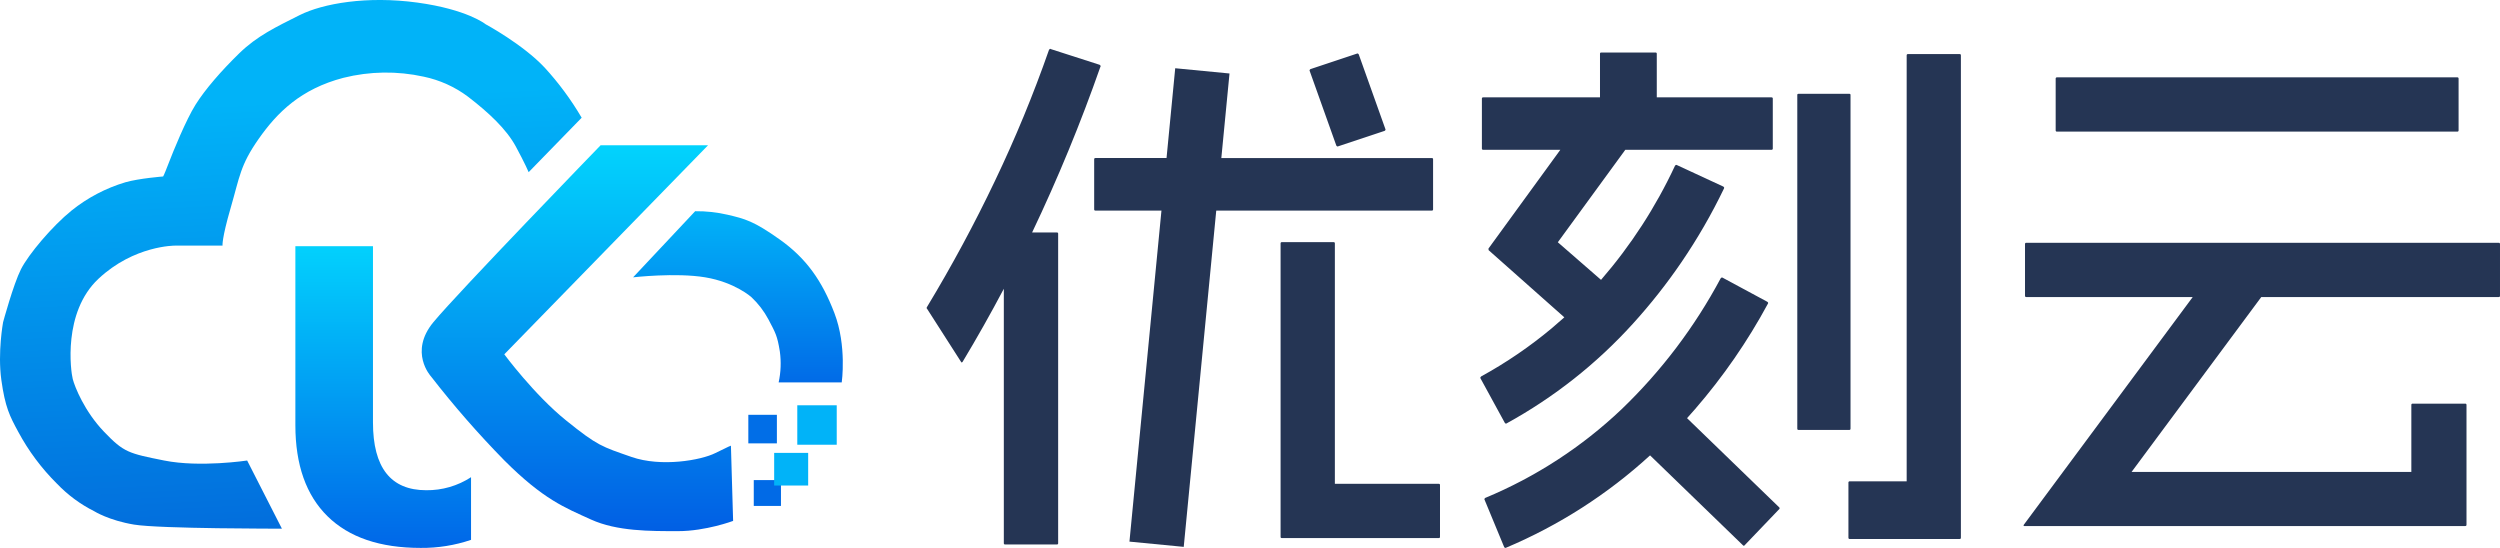
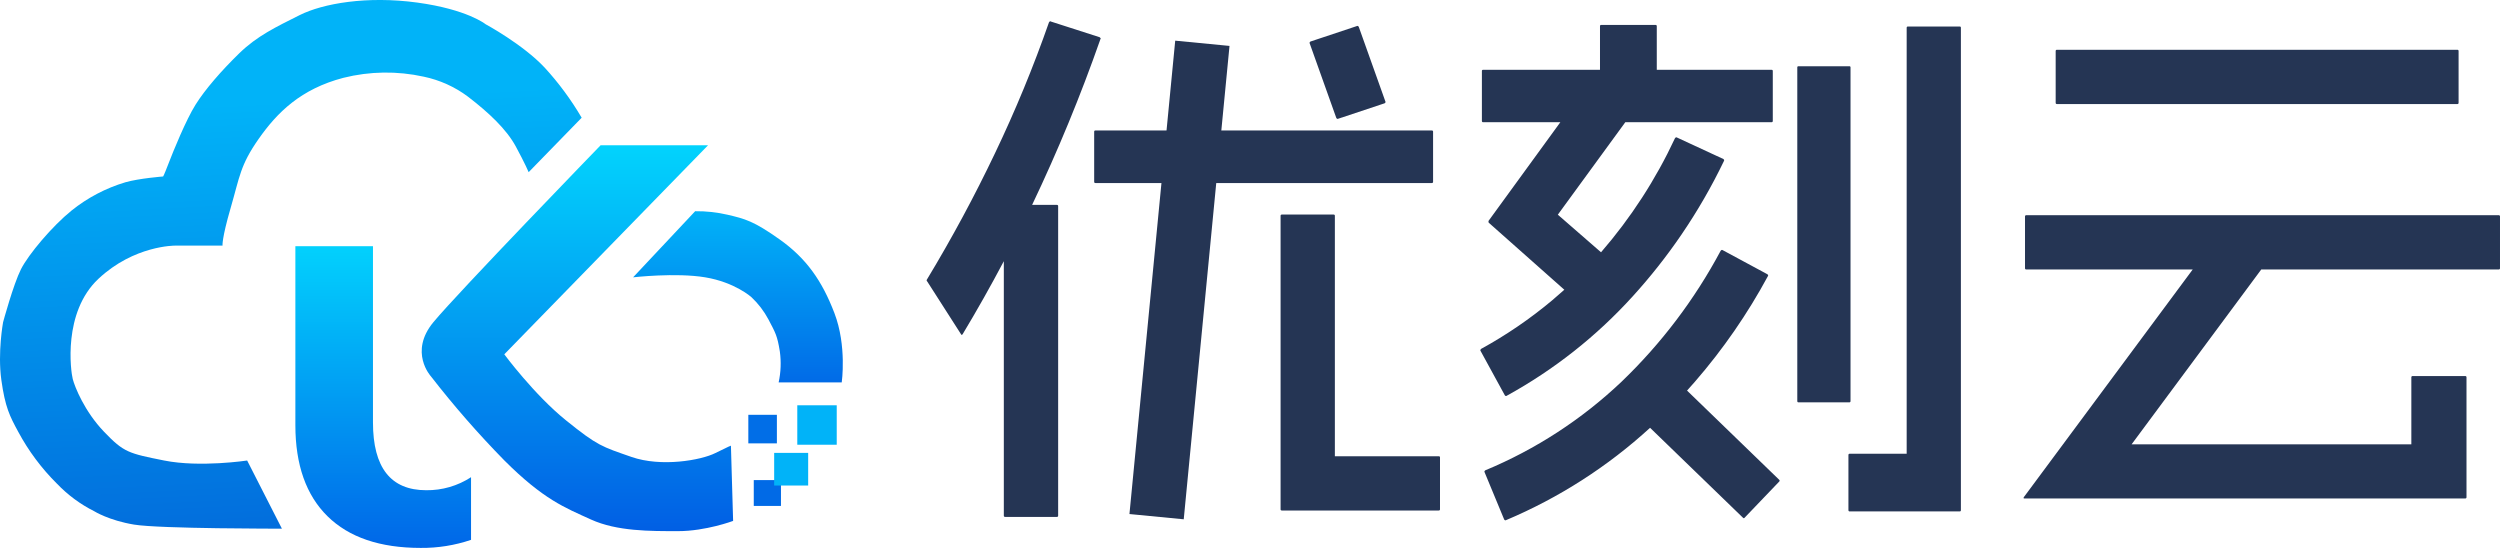
<svg xmlns="http://www.w3.org/2000/svg" width="1087.911" height="238.432" viewBox="0 0 1087.911 238.432">
  <defs>
    <linearGradient id="linear-gradient" x1="0.401" y1="0.196" x2="0.483" y2="1.597" gradientUnits="objectBoundingBox">
      <stop offset="0" stop-color="#01b3f8" />
      <stop offset="1" stop-color="#023ac8" />
    </linearGradient>
    <linearGradient id="linear-gradient-2" x1="0.5" x2="0.5" y2="1" gradientUnits="objectBoundingBox">
      <stop offset="0" stop-color="#02d3fd" />
      <stop offset="1" stop-color="#015fe4" />
    </linearGradient>
    <linearGradient id="linear-gradient-3" x1="0.5" x2="0.5" y2="1" gradientUnits="objectBoundingBox">
      <stop offset="0" stop-color="#01b3f8" />
      <stop offset="1" stop-color="#016be7" />
    </linearGradient>
    <linearGradient id="linear-gradient-4" x1="0.5" x2="0.5" y2="1" gradientUnits="objectBoundingBox">
      <stop offset="0" stop-color="#0067e8" />
      <stop offset="1" stop-color="#02d1fd" />
    </linearGradient>
  </defs>
  <g id="组_11" data-name="组 11" transform="translate(-131.63 -1466.522)">
-     <g id="组_5" data-name="组 5" transform="translate(43 58)">
+     <g id="组_5" data-name="组 5" transform="translate(43 46)">
      <g id="组_2" data-name="组 2" transform="translate(-31 927)">
        <path id="矢量_509" data-name="矢量 509" d="M459.014,23.959a2.419,2.419,0,0,1,.4.4c.126.076.1.209-.051.4a723.038,723.038,0,0,1-29.733,72.16H440.4a.5.5,0,0,1,.557.569V232.132a.5.5,0,0,1-.557.569H417.9a.513.513,0,0,1-.583-.569V121.425q-8.571,16.223-17.925,31.775a1.938,1.938,0,0,1-.354.341.985.985,0,0,1-.279-.228L384,130.265a.892.892,0,0,1-.279-.456.917.917,0,0,1,.228-.569q16.217-26.859,29.5-54.746a561.5,561.5,0,0,0,23.52-57.023c.178-.19.279-.323.355-.4q.189-.171.456.057Zm242.448-4.78a.5.5,0,0,0-.557-.569h-23.6a.494.494,0,0,0-.557.569V38.13H625.937c-.38,0-.582.171-.582.512V60.381a.512.512,0,0,0,.582.569h33.555l-31.226,42.91c-.076.037-.076.226,0,.569v.113a.619.619,0,0,0,.051.115l32.91,29.19q-2.6,2.349-5.281,4.6a191.543,191.543,0,0,1-30.92,21.128c-.33.3-.431.569-.3.795l10.608,19.407c.279.341.532.418.785.227a211.384,211.384,0,0,0,54.941-43.364A246.64,246.64,0,0,0,712.2,109.855a246.955,246.955,0,0,0,18.5-32.06q.266-.455-.3-.854l-20.153-9.333c-.279-.19-.557-.095-.861.285A213.7,213.7,0,0,1,677.2,117.545L658.4,101.184,687.762,60.95h63.6a.512.512,0,0,0,.582-.569V38.642c0-.342-.2-.512-.582-.512h-49.9ZM570.9,19.122c.279-.19.557-.095.861.285l11.57,32.438c.178.3.1.588-.278.854l-20.179,6.715c-.278.19-.557.095-.861-.285l-11.57-32.438q-.266-.4.3-.854Zm262.9.74c0-.379-.177-.569-.506-.569H810.786a.512.512,0,0,0-.582.569V205.214H785.442a.512.512,0,0,0-.582.569v23.959a.512.512,0,0,0,.582.569h47.852c.329,0,.506-.19.506-.569Zm216.07,9.561c.33,0,.51.19.51.569V52.471c0,.379-.18.569-.51.569H875.626a.512.512,0,0,1-.582-.569V29.992a.512.512,0,0,1,.582-.569ZM785.771,37.1a.453.453,0,0,0-.506-.512H763.112a.454.454,0,0,0-.507.512V182.279c0,.381.177.569.507.569h22.153c.329,0,.506-.188.506-.569ZM603.556,64.535a.5.5,0,0,1,.557.569V86.843a.5.5,0,0,1-.557.569H457.191c-.38,0-.557-.19-.557-.569V65.1c0-.379.177-.569.557-.569Zm-42.738,36.592a.5.5,0,0,1,.557.569V206.3h45.194a.494.494,0,0,1,.557.569v22.478a.5.5,0,0,1-.557.569H538.31a.654.654,0,0,1-.455-.17.56.56,0,0,1-.1-.4V101.7a.5.5,0,0,1,.557-.569Zm507,.285a.51.51,0,0,1,.58.569V124.46a.511.511,0,0,1-.58.569H964.51l-56.426,76.088H1029.82V171.98a.509.509,0,0,1,.58-.569h22.84a.509.509,0,0,1,.58.569v52.128a.511.511,0,0,1-.58.569H861.422c-.177,0-.3-.039-.329-.114v-.228a.727.727,0,0,0,.051-.17l73.536-99.136h-72.4a.513.513,0,0,1-.582-.569V101.981a.512.512,0,0,1,.582-.569Zm-337.7,15.194c-.279-.189-.557-.093-.861.285a227.5,227.5,0,0,1-43.117,56.967A194.777,194.777,0,0,1,626.8,212.442c-.355.3-.431.587-.253.854l8.507,20.543c.278.342.531.437.785.284a218.514,218.514,0,0,0,62.7-40.2l40.47,39.172c.227.228.455.228.632,0l15.141-15.822a.5.5,0,0,0,0-.682L714.63,177.731q1.746-1.928,3.452-3.89a254.941,254.941,0,0,0,31.763-45.966c.177-.265.076-.532-.3-.8Z" transform="translate(139.141 485.76)" fill="#253554" fill-rule="evenodd" />
        <rect id="矩形_136" data-name="矩形 136" width="206.958" height="23.734" transform="translate(654.668 513.502) rotate(95.523)" fill="#253554" />
      </g>
    </g>
    <g id="组_8" data-name="组 8" transform="translate(-324.37 -286.478)">
      <g id="组_6" data-name="组 6" transform="translate(456 1753)">
        <path id="路径_1" data-name="路径 1" d="M674.141,286.61c-10.17,5.107-18.448,9.015-26.205,16.562s-14.885,15.723-19.077,22.432-9.644,20.126-11.74,25.576-2.342,5.627-2.342,5.627-10.357.8-16.371,2.506a68.931,68.931,0,0,0-23.474,12.318c-8.368,6.753-18.717,19.011-22.02,25.544s-7.78,23.048-7.78,23.048-2.416,13.144-.765,25.072,3.671,15.834,7.371,22.639a95.313,95.313,0,0,0,16.882,22.608A59.186,59.186,0,0,0,584.8,502.484s6.322,3.984,17.366,5.819,64.3,1.762,64.3,1.762L651.342,480.41s-20.552,3.12-36.113,0-17.543-3.523-26.131-12.478-12.789-19.639-13.653-22.975-4.4-28.993,11.157-43.6,33.324-14.46,33.324-14.46h20.7s-.4-2.868,3.546-16.442,4.122-18.528,12.2-30.038,18.353-21.7,36.836-26.539a76.247,76.247,0,0,1,34.982-.5,48.753,48.753,0,0,1,19.227,8.683c9.056,6.947,16.746,14.141,20.84,21.708s5.582,11.164,5.582,11.164l23.073-23.693a128.234,128.234,0,0,0-16.126-21.832c-9.552-10.172-25.678-18.855-25.678-18.855s-7.939-6.451-29.771-9.428S684.31,281.5,674.141,286.61Z" transform="translate(-543.789 -280.01)" fill="url(#linear-gradient)" />
        <path id="路径_3" data-name="路径 3" d="M931.716,386.8h46.75l-88.678,90.984s13,17.557,26.834,28.721,15.6,11.427,28.511,15.933,30.188,1.467,36.478-1.677,6.8-3.223,6.8-3.223l.954,32.737s-11.847,4.455-23.966,4.455-26.527.1-37.882-5.057-20.734-8.745-37.725-25.736a418.665,418.665,0,0,1-31.953-36.594s-9.676-10.544,1.116-23.569S931.716,386.8,931.716,386.8" transform="translate(-670.338 -323.596)" fill="url(#linear-gradient-2)" />
        <path id="路径_4" data-name="路径 4" d="M1036.278,435.3l-27.012,28.773s18.552-2.147,31.416,0,20.038,8.588,20.038,8.588a37.521,37.521,0,0,1,7.457,9.741c3.1,5.909,3.839,7.044,4.947,13.895a38.508,38.508,0,0,1-.514,13.506h27.452s2.275-15.855-3.156-30.094-12.328-23.931-23.782-32.076-15.226-9.016-22.681-10.79A59.642,59.642,0,0,0,1036.278,435.3Z" transform="translate(-733.771 -343.387)" fill="url(#linear-gradient-3)" />
        <rect id="矩形_1" data-name="矩形 1" width="12.429" height="12.429" transform="translate(325.645 180.509)" fill="#016ee7" />
        <rect id="矩形_2" data-name="矩形 2" width="17.164" height="17.164" transform="translate(346.952 176.366)" fill="#01b3f8" />
        <rect id="矩形_4" data-name="矩形 4" width="11.837" height="11.245" transform="translate(328.012 208.918)" fill="#016ae6" />
        <rect id="矩形_3" data-name="矩形 3" width="14.796" height="14.204" transform="translate(336.89 197.081)" fill="#01b3f8" />
      </g>
      <path id="路径_5" data-name="路径 5" d="M76.444,53.45q0-25.915-14-39.683T21.916,0A66.156,66.156,0,0,0,0,3.509V30.774a34.964,34.964,0,0,1,19.5-5.669q23.174,0,23.174,29.514v76.666H76.444Z" transform="translate(660.979 1991.432) rotate(180)" fill="url(#linear-gradient-4)" />
    </g>
  </g>
</svg>
